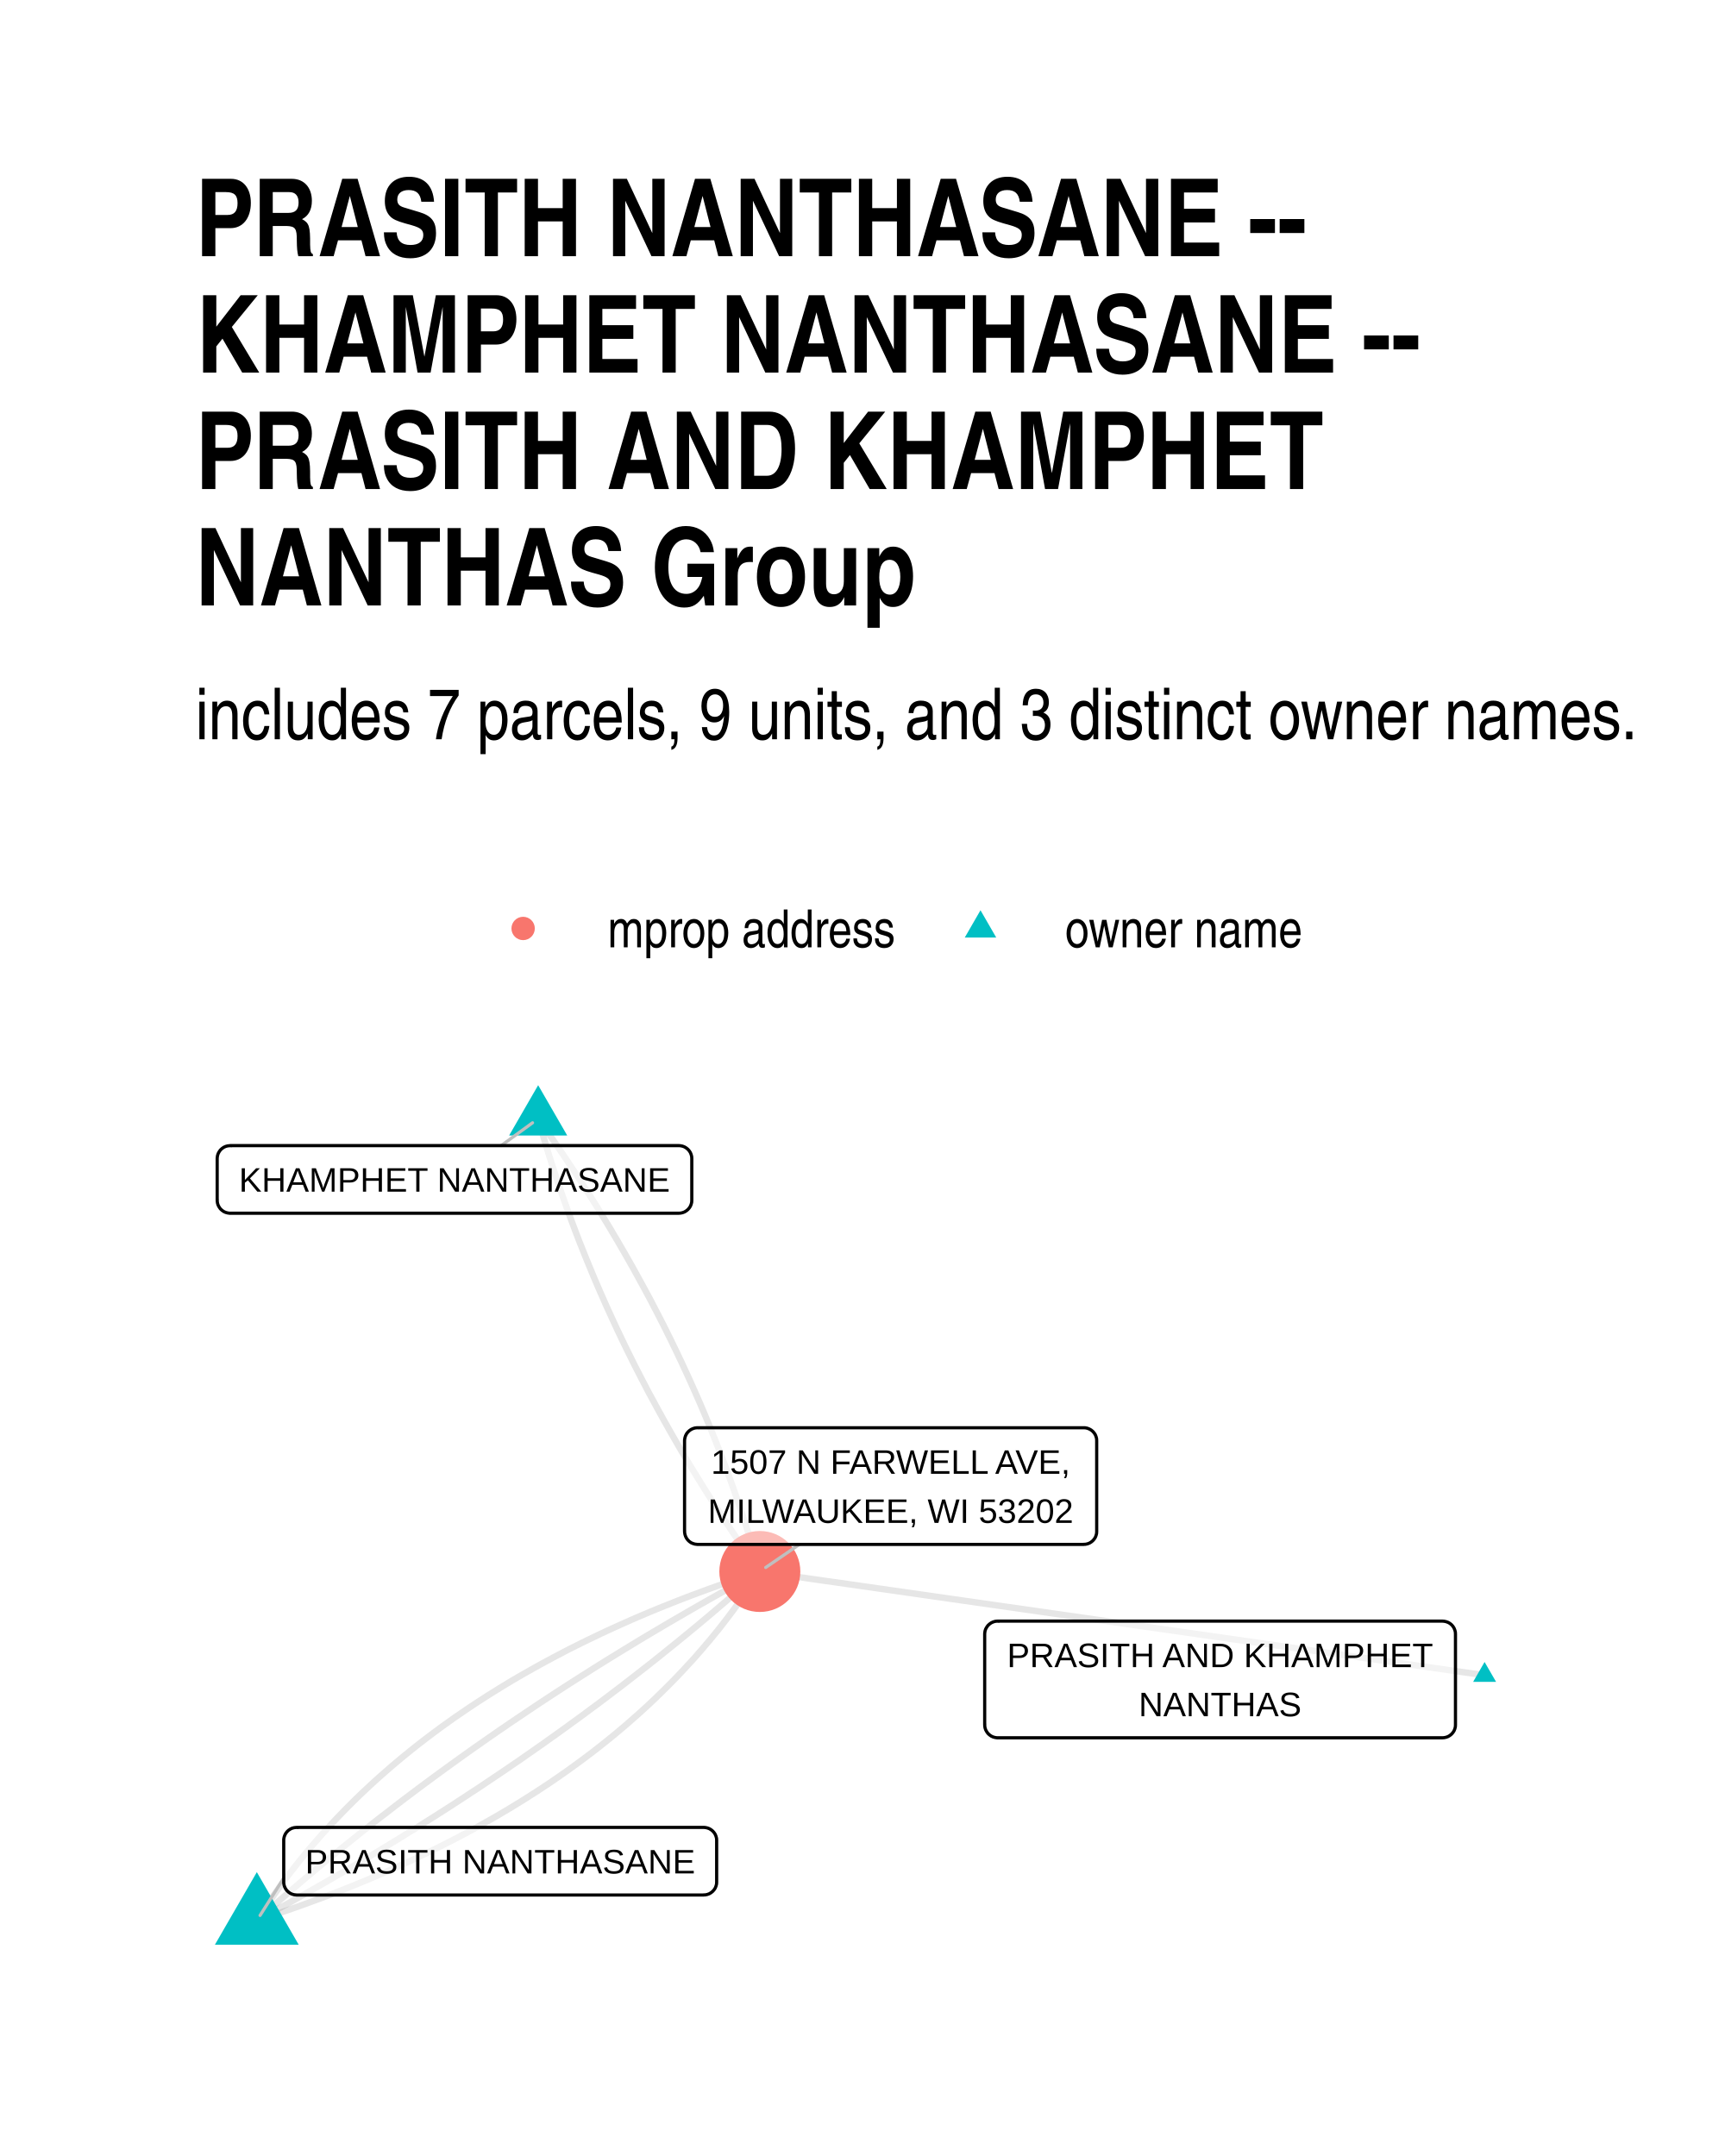
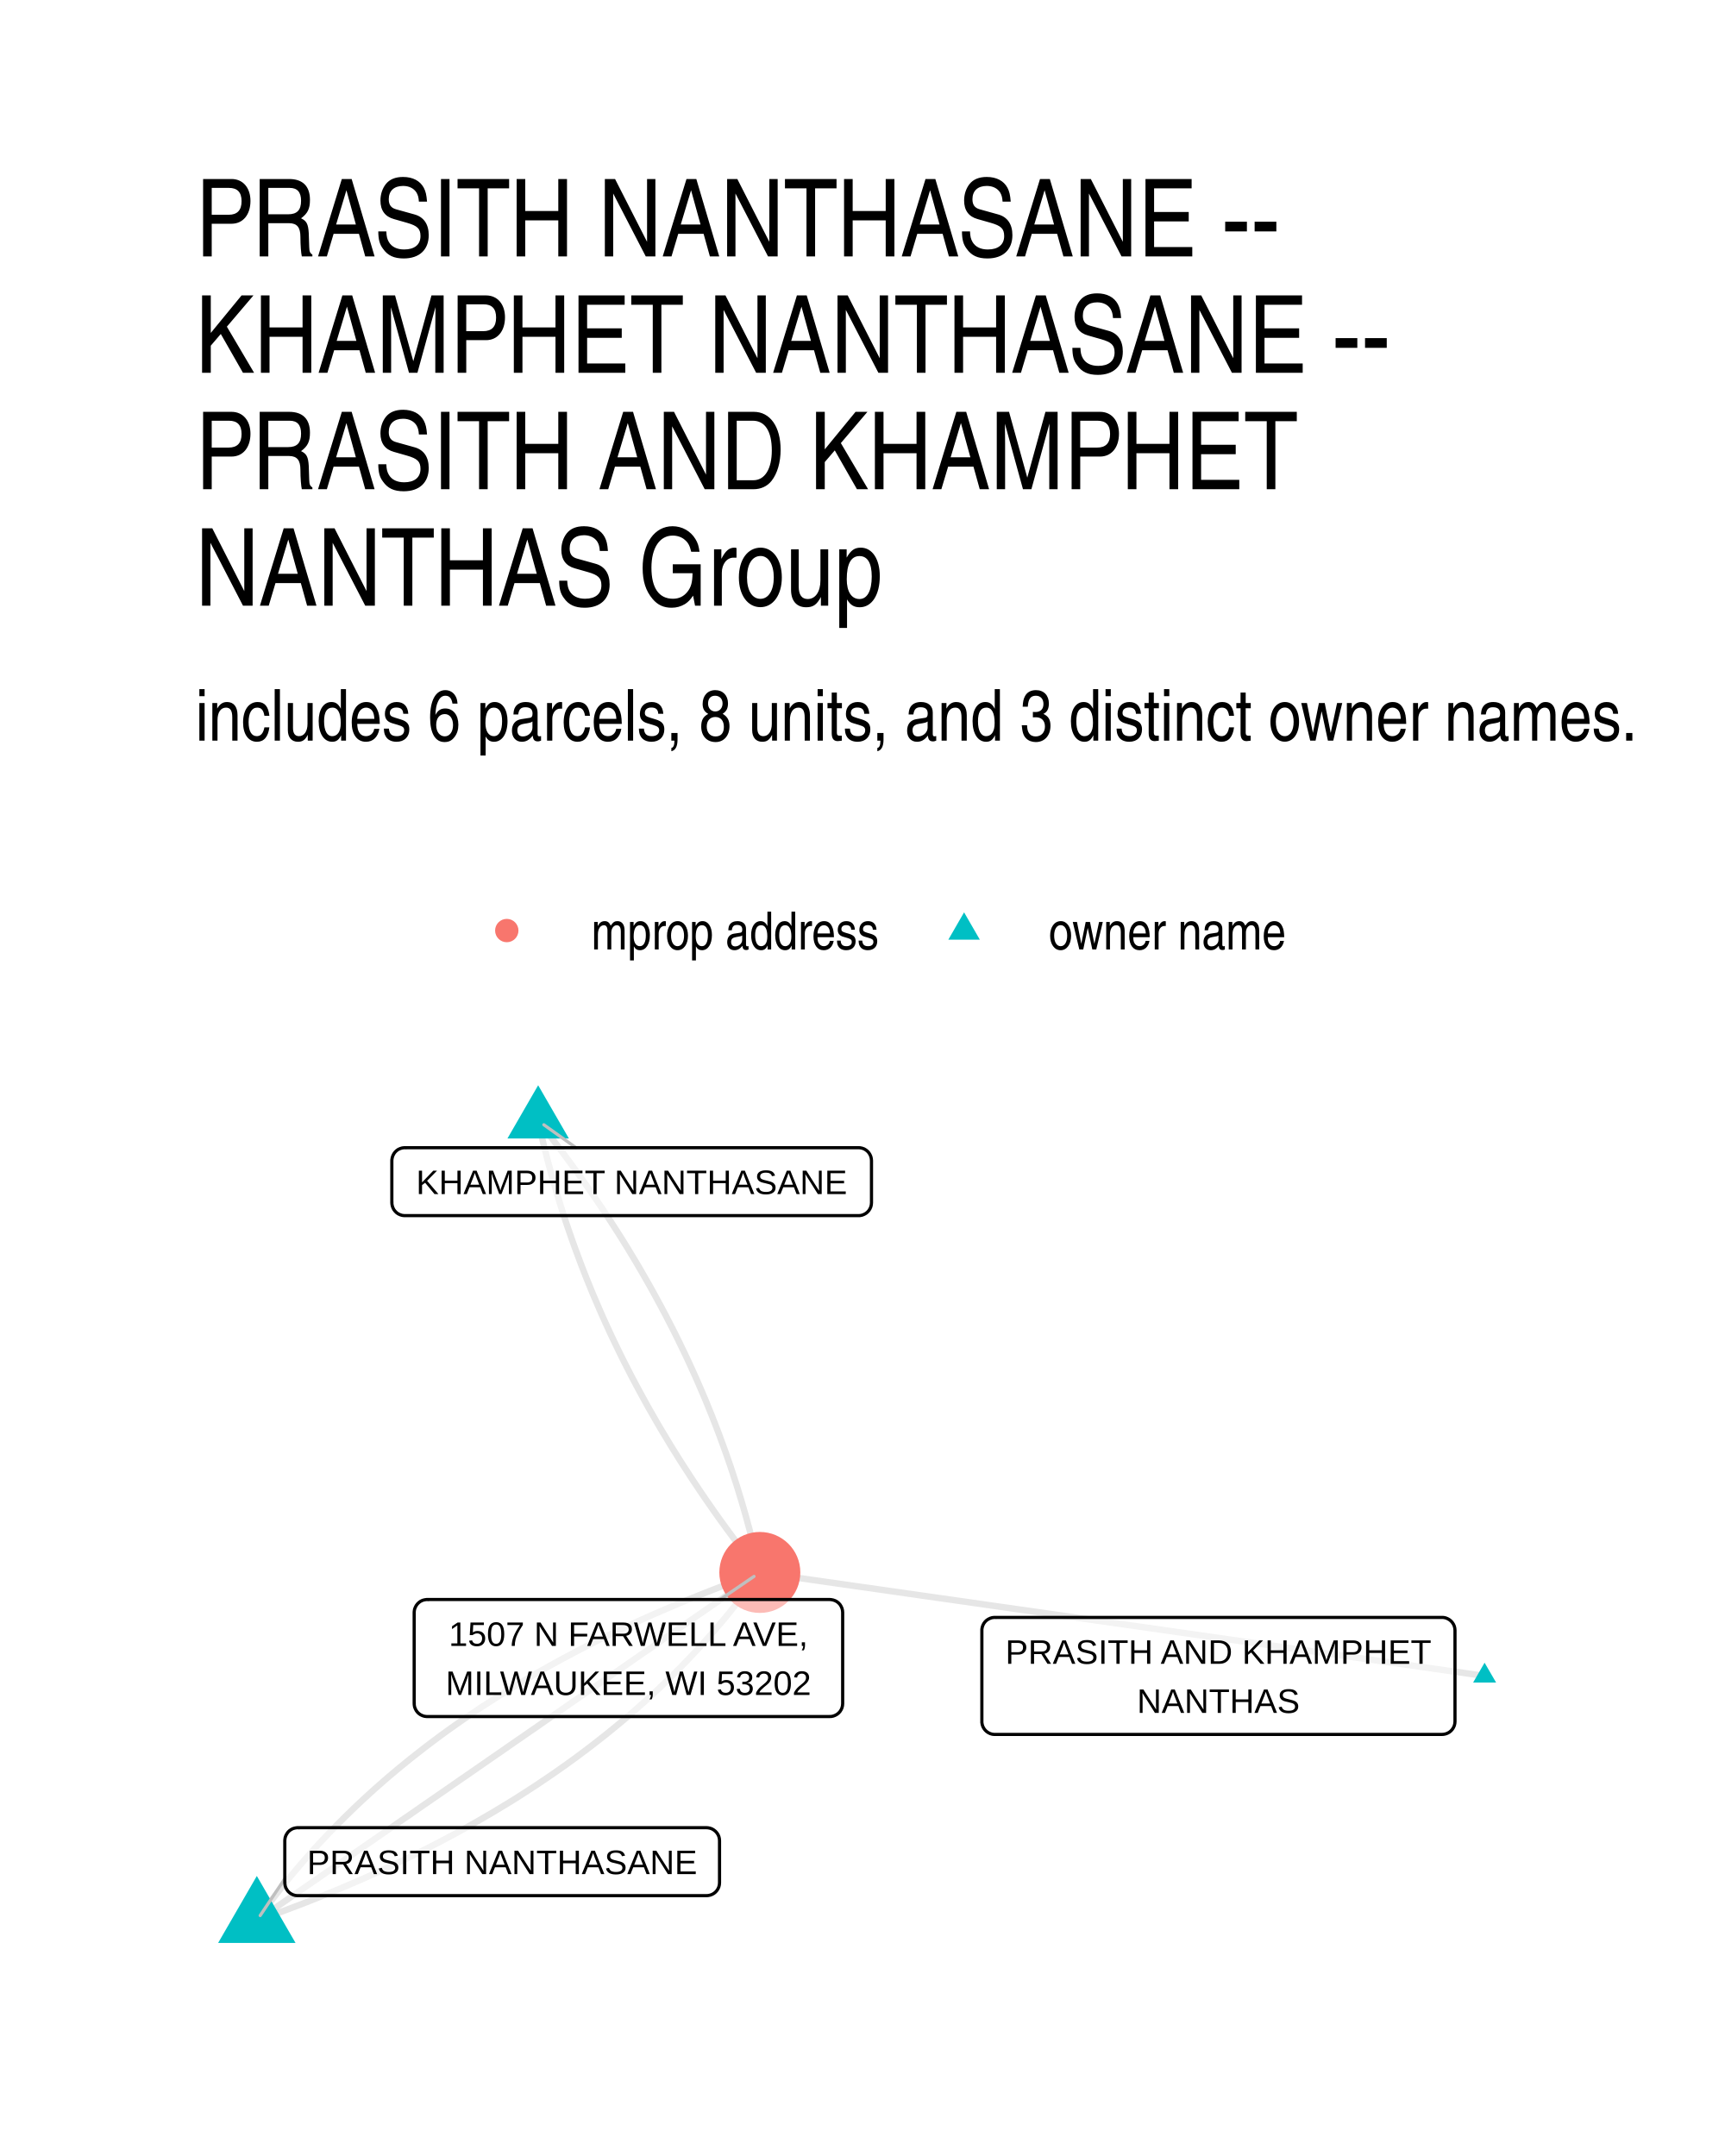
<svg xmlns="http://www.w3.org/2000/svg" width="384" height="480" class="svglite" viewBox="0 0 288 360">
  <defs>
-     <style>.svglite line,.svglite polyline,.svglite polygon,.svglite path,.svglite circle{fill:none;stroke:#000000;stroke-linecap:round;stroke-linejoin:round;stroke-miterlimit:10.00}</style>
+     <style>.svglite line,.svglite polyline,.svglite polygon,.svglite path,.svglite circle{fill:none;stroke:#000000;stroke-linecap:round;stroke-linejoin:round;stroke-miterlimit:10.00}.svglite text{white-space:pre}</style>
  </defs>
  <rect width="100%" height="100%" style="stroke-linecap:round;stroke-linejoin:round;stroke-miterlimit:10.00;stroke:none;fill:#FFFFFF" />
  <defs>
    <clipPath id="cpMC4wMHwyODguMDB8MC4wMHwzNjAuMDA=">
      <path d="M0 0h288v360H0z" />
    </clipPath>
  </defs>
  <g clip-path="url(#cpMC4wMHwyODguMDB8MC4wMHwzNjAuMDA=)">
    <path d="M0 0h288v360H0z" style="stroke-width:1.07;stroke:none;fill:#FFFFFF" />
  </g>
  <defs>
-     <clipPath id="cpMzIuNjN8MjU4LjExfDE4MC4xMHwzMjcuMzc=">
-       <path d="M32.63 180.1h225.48v147.27H32.63z" />
+     <clipPath id="cpMzIuNjN8MjU4LjExfDE4MC40NnwzMjcuMzc=">
+       <path d="M32.63 180.46h225.48v146.92H32.63z" />
    </clipPath>
  </defs>
-   <g clip-path="url(#cpMzIuNjN8MjU4LjExfDE4MC4xMHwzMjcuMzc=)">
-     <path d="m247.86 279.72-1.22-.17-1.22-.18-1.22-.17-1.23-.18-1.22-.17-1.22-.18-1.22-.17-1.23-.18-1.22-.17-1.22-.18-1.22-.17-1.22-.18-1.23-.17-1.22-.18-1.22-.17-1.22-.18-1.23-.17-1.22-.18-1.22-.17-1.22-.18-1.22-.17-1.23-.18-1.22-.17-1.22-.18-1.22-.17-1.23-.18-1.22-.17-1.22-.18-1.22-.17-1.22-.18-1.23-.17-1.22-.18-1.22-.17-1.22-.18-1.23-.17-1.22-.18-1.22-.17-1.22-.18-1.22-.17-1.23-.18-1.22-.17-1.22-.18-1.22-.17-1.23-.18-1.22-.17-1.22-.18-1.22-.17-1.22-.18-1.23-.17-1.22-.18-1.22-.17-1.22-.18-1.23-.17-1.22-.18-1.22-.17-1.22-.18-1.22-.17-1.23-.18-1.22-.17-1.22-.18-1.22-.17-1.23-.18-1.22-.17-1.22-.18-1.22-.17-1.22-.18-1.23-.17-1.22-.18-1.22-.17-1.22-.18-1.23-.17-1.22-.18-1.22-.17-1.22-.18-1.22-.17-1.23-.18-1.22-.17-1.22-.18-1.22-.17-1.23-.18-1.22-.17-1.22-.18-1.22-.17-1.22-.18-1.23-.17-1.22-.18-1.22-.17-1.22-.18-1.23-.17-1.22-.17-1.22-.18-1.22-.17-1.22-.18-1.23-.17-1.22-.18-1.22-.17-1.22-.18-1.23-.17-1.22-.18m-37.01-75.6.22.79.23.79.23.8.24.79.24.79.24.79.24.79.25.79.25.79.25.78.26.79.26.79.26.78.27.79.26.78.28.79.27.78.28.78.28.79.28.78.29.78.29.78.29.78.29.78.3.78.3.78.31.77.31.78.31.78.31.77.32.78.32.77.32.78.32.77.33.77.33.77.34.78.34.77.34.77.34.77.35.77.35.76.35.77.36.77.35.77.37.76.36.77.37.76.37.77.37.76.38.76.38.77.38.76.39.76.39.76.39.76.4.76.39.76.4.76.41.75.41.76.41.76.41.75.42.76.41.75.43.76.42.75.43.75.43.75.44.76.43.75.44.75.45.75.44.75.45.75.45.74.46.75.46.75.46.74.46.75.47.74.47.75.48.74.47.75.48.74.48.74.49.74.49.74.49.74.49.74.5.74.5.74.51.74.5.73.51.74.52.74.51.73.52.74.52.73m-83.98 58.28 1.19-.39 1.18-.39 1.18-.4 1.17-.4 1.16-.4 1.15-.41 1.15-.41 1.14-.42 1.14-.42 1.13-.42 1.12-.43 1.11-.43 1.11-.44 1.1-.44 1.09-.45 1.09-.44 1.07-.46 1.08-.45 1.06-.47 1.06-.46 1.05-.47 1.04-.48 1.04-.47 1.03-.48 1.02-.49 1.02-.49 1.01-.5 1-.49.99-.51.99-.5.98-.51.98-.52.96-.52.96-.52.96-.53.94-.53.94-.53.94-.54.92-.55.92-.54.91-.56.9-.55.9-.56.89-.57.88-.56.88-.58.87-.57.86-.58.86-.59.85-.59.84-.59.83-.6.83-.6.82-.6.81-.61.81-.61.8-.62.79-.62.79-.63.78-.63.77-.63.76-.64.76-.64.75-.65.74-.65.74-.65.73-.66.72-.66.72-.67.71-.67.7-.68.69-.68.69-.68.68-.69.68-.69.66-.69.66-.7.65-.71.65-.7.64-.71.63-.72.63-.72.61-.73.62-.72.6-.74.6-.73.59-.74.58-.75.58-.75.56-.75.57-.76.55-.76.55-.76.54-.77.54-.78.52-.77.52-.78.52-.79.5-.79" style="stroke-width:1.07;stroke:#000000;stroke-opacity:0.10;stroke-linecap:butt" />
-     <path d="m42.88 320.68.96-.52.96-.53.96-.52.95-.53.96-.52.95-.53.94-.53.95-.53.94-.54.95-.53.93-.53.94-.54.94-.54.93-.54.93-.54.93-.54.92-.55.92-.54.92-.55.92-.54.92-.55.91-.55.91-.55.91-.56.91-.55.9-.56.9-.56.9-.55.9-.56.9-.57.89-.56.89-.56.89-.57.88-.56.89-.57.88-.57.87-.57.88-.57.87-.58.88-.57.87-.58.86-.58.87-.58.86-.58.86-.58.86-.58.85-.59.86-.58.85-.59.84-.59.85-.59.84-.59.85-.59.83-.6.84-.59.84-.6.83-.6.83-.6.82-.6.83-.6.82-.6.82-.61.82-.61.82-.6.81-.61.81-.61.81-.62.81-.61.8-.61.8-.62.8-.62.8-.62.79-.62.8-.62.79-.62.78-.62.79-.63.78-.63.78-.63.78-.63.78-.63.77-.63.77-.63.77-.64.77-.63.76-.64.77-.64.76-.64.75-.64.76-.65.75-.64.75-.65.75-.65.75-.64.74-.66.74-.65.74-.65.74-.65.73-.66" style="stroke-width:1.07;stroke:#000000;stroke-opacity:0.10;stroke-linecap:butt" />
-     <path d="m42.88 320.68.73-.66.74-.65.74-.65.74-.66.74-.65.75-.65.75-.64.75-.65.75-.64.75-.65.76-.64.76-.64.76-.64.77-.64.77-.63.77-.64.77-.63.77-.64.78-.63.78-.63.78-.62.78-.63.78-.63.79-.62.79-.62.8-.63.79-.62.8-.61.8-.62.8-.62.8-.61.81-.62.81-.61.81-.61.81-.61.82-.61.82-.6.82-.61.82-.6.82-.6.83-.6.83-.6.83-.6.84-.6.83-.59.84-.6.85-.59.84-.59.84-.59.85-.59.85-.59.86-.58.85-.59.86-.58.86-.58.86-.58.87-.58.86-.58.87-.58.87-.57.88-.58.87-.57.88-.57.88-.57.89-.57.88-.56.89-.57.89-.56.89-.57.9-.56.9-.56.9-.56.9-.55.9-.56.91-.55.91-.56.91-.55.91-.55.92-.55.92-.55.92-.54.92-.55.92-.54.93-.54.93-.54.93-.54.94-.54.93-.54.94-.53.95-.54.94-.53.94-.53.95-.53.95-.53.96-.53.95-.52.96-.53.96-.52.96-.52" style="stroke-width:1.07;stroke:#000000;stroke-opacity:0.10;stroke-linecap:butt" />
-     <path d="m42.88 320.68.5-.79.52-.79.52-.78.52-.78.54-.77.54-.77.55-.76.55-.77.56-.75.57-.76.58-.74.58-.75.59-.74.6-.74.6-.73.61-.73.62-.72.63-.72.63-.72.64-.71.64-.71.66-.7.66-.7.66-.69.68-.7.68-.68.69-.69.69-.68.7-.67.71-.67.72-.67.72-.66.73-.66.74-.65.74-.65.75-.65.76-.64.76-.64.77-.63.78-.63.79-.63.79-.62.8-.62.81-.61.81-.61.82-.61.83-.6.83-.59.84-.6.85-.58.86-.59.86-.58.87-.58.88-.57.88-.57.89-.56.9-.56.9-.56.91-.55.92-.55.92-.54.94-.54.94-.53.94-.53.95-.53.96-.52.97-.52.98-.52.98-.51.98-.51 1-.5 1-.5 1.01-.49 1.02-.49 1.02-.49 1.03-.48 1.04-.48 1.04-.47 1.05-.47 1.06-.47 1.06-.46 1.07-.45 1.08-.46 1.09-.45 1.09-.44 1.1-.44 1.11-.44 1.11-.43 1.12-.43 1.13-.42 1.13-.42 1.15-.42 1.14-.41 1.16-.41 1.16-.41 1.17-.4 1.18-.39 1.18-.39 1.19-.39" style="stroke-width:1.07;stroke:#000000;stroke-opacity:0.10;stroke-linecap:butt" />
-     <path d="m89.85 186.8.52.73.52.74.51.73.52.74.51.73.5.74.51.74.5.74.5.74.49.74.49.74.49.74.49.74.48.74.48.74.47.75.48.74.47.74.47.75.46.74.46.75.46.75.46.75.45.74.45.75.44.75.45.75.44.75.43.75.44.75.43.76.43.75.42.75.43.76.41.75.42.76.41.75.41.76.41.76.41.75.4.76.39.76.4.76.39.76.39.76.39.76.38.76.38.77.38.76.37.76.37.77.37.76.36.77.37.76.35.77.36.77.35.76.35.77.35.77.34.77.34.77.34.77.34.77.33.78.33.77.32.77.32.78.32.77.32.78.31.77.31.78.31.78.31.77.3.78.3.78.29.78.29.78.29.78.29.78.28.78.28.78.28.79.27.78.28.79.26.78.27.79.26.78.26.79.26.79.25.78.25.79.25.79.24.79.24.79.24.79.24.79.23.79.23.8.22.79" style="stroke-width:1.07;stroke:#000000;stroke-opacity:0.10;stroke-linecap:butt" />
-     <path d="m247.86 277.51 1.92 3.32h-3.83zM89.85 181.2l4.85 8.4H85zM42.88 312.6l6.99 12.12H35.88z" style="stroke-width:0.71;stroke:none;fill:#00BFC4" />
-     <circle cx="126.86" cy="262.4" r="6.76" style="stroke-width:0.71;stroke:none;fill:#F8766D" />
-     <path d="m83.67 191.29 5.24-3.81M47.37 313.59l-3.95 6.24m90.05-61.95-5.63 3.85" style="stroke-width:0.53;stroke:#BFBFBF" />
-     <path d="M166.56 290.17h74.28-.08l.34-.02.34-.07.33-.12.3-.18.27-.22.23-.26.19-.29.13-.32.09-.34.02-.34h0v-15.16h0l-.02-.35-.09-.33-.13-.32-.19-.3-.23-.26-.27-.22-.3-.17-.33-.12-.34-.07-.26-.02h-74.28l.26.02-.35-.02-.34.04-.33.1-.32.15-.28.2-.26.24-.2.28-.17.3-.11.33-.05.35-.01.17v15.16l.01-.18v.35l.05.34.11.33.17.31.2.28.26.24.28.2.32.15.33.09.34.05z" style="stroke-width:0.53;fill:#FFFFFF;fill-opacity:0.50" />
-     <text x="203.7" y="278.37" lengthAdjust="spacingAndGlyphs" style="font-size:5.69px;font-family:Arial" text-anchor="middle" textLength="71.4">PRASITH AND KHAMPHET</text>
-     <text x="203.7" y="286.57" lengthAdjust="spacingAndGlyphs" style="font-size:5.69px;font-family:Arial" text-anchor="middle" textLength="27.17">NANTHAS</text>
-     <path d="M38.42 202.58h74.92-.08l.35-.02.34-.07.32-.12.3-.18.27-.22.23-.26.19-.29.13-.32.09-.34.02-.34h0v-6.97h0l-.02-.34-.09-.34-.13-.32-.19-.29-.23-.26-.27-.22-.3-.18-.32-.12-.34-.07-.27-.02H38.42l.26.02-.35-.01-.34.04-.33.09-.32.15-.28.2-.26.24-.2.28-.17.31-.11.33-.05.34-.01.17v6.97l.01-.18v.35l.05.34.11.33.17.31.2.28.26.24.28.2.32.15.33.09.34.05z" style="stroke-width:0.53;fill:#FFFFFF;fill-opacity:0.50" />
-     <text x="75.88" y="198.98" lengthAdjust="spacingAndGlyphs" style="font-size:5.69px;font-family:Arial" text-anchor="middle" textLength="72.04">KHAMPHET NANTHASANE</text>
-     <path d="M49.53 316.42h67.96l-.08-.01.34-.01.34-.07.33-.12.3-.18.27-.22.23-.26.19-.29.13-.32.09-.34.02-.34h0v-6.97h0l-.02-.34-.09-.34-.13-.32-.19-.29-.23-.26-.27-.22-.3-.18-.33-.12-.34-.07-.26-.02H49.53l.26.02-.35-.01-.35.04-.33.09-.31.15-.29.2-.25.24-.21.28-.16.31-.11.33-.06.34v7.14-.18.35l.06.34.11.33.16.31.21.28.25.24.29.2.31.15.33.09.35.04z" style="stroke-width:0.53;fill:#FFFFFF;fill-opacity:0.50" />
-     <text x="83.51" y="312.82" lengthAdjust="spacingAndGlyphs" style="font-size:5.69px;font-family:Arial" text-anchor="middle" textLength="65.09">PRASITH NANTHASANE</text>
-     <path d="M116.45 257.88h64.49l-.08-.01.34-.01.34-.07.33-.12.3-.18.27-.22.23-.26.19-.29.13-.32.09-.34.02-.34h0v-15.16h0l-.02-.35-.09-.34-.13-.32-.19-.29-.23-.26-.27-.22-.3-.17-.33-.13-.34-.07-.26-.01h-64.49l.26.01-.34-.01-.35.04-.33.1-.32.15-.28.2-.25.24-.21.27-.16.31-.11.33-.06.34-.01.18v15.16l.01-.18v.35l.06.34.11.33.16.31.21.28.25.24.28.2.32.14.33.1.35.04z" style="stroke-width:0.53;fill:#FFFFFF;fill-opacity:0.50" />
-     <text x="148.7" y="246.08" lengthAdjust="spacingAndGlyphs" style="font-size:5.69px;font-family:Arial" text-anchor="middle" textLength="61.3">1507 N FARWELL AVE,</text>
-     <text x="148.7" y="254.28" lengthAdjust="spacingAndGlyphs" style="font-size:5.69px;font-family:Arial" text-anchor="middle" textLength="61.61">MILWAUKEE, WI 53202</text>
+   <g clip-path="url(#cpMzIuNjN8MjU4LjExfDE4MC40NnwzMjcuMzc=)">
+     <path d="m247.86 279.84-1.22-.18-1.22-.17-1.22-.18-1.23-.17-1.22-.17-1.22-.18-1.22-.17-1.23-.18-1.22-.17-1.22-.18-1.22-.17-1.22-.18-1.23-.17-1.22-.18-1.22-.17-1.22-.18-1.23-.17-1.22-.17-1.22-.18-1.22-.17-1.22-.18-1.23-.17-1.22-.18-1.22-.17-1.22-.18-1.23-.17-1.22-.18-1.22-.17-1.22-.17-1.22-.18-1.23-.17-1.22-.18-1.22-.17-1.22-.18-1.23-.17-1.22-.18-1.22-.17-1.22-.18-1.22-.17-1.23-.17-1.22-.18-1.22-.17-1.22-.18-1.23-.17-1.22-.18-1.22-.17-1.22-.18-1.22-.17-1.23-.18-1.22-.17-1.22-.18-1.22-.17-1.23-.17-1.22-.18-1.22-.17-1.22-.18-1.22-.17-1.23-.18-1.22-.17-1.22-.18-1.22-.17-1.23-.18-1.22-.17-1.22-.17-1.22-.18-1.22-.17-1.23-.18-1.22-.17-1.22-.18-1.22-.17-1.23-.18-1.22-.17-1.22-.18-1.22-.17-1.22-.17-1.23-.18-1.22-.17-1.22-.18-1.22-.17-1.23-.18-1.22-.17-1.22-.18-1.22-.17-1.22-.18-1.23-.17-1.22-.17-1.22-.18-1.22-.17-1.23-.18-1.22-.17-1.22-.18-1.22-.17-1.22-.18-1.23-.17-1.22-.18-1.22-.17-1.22-.18-1.23-.17-1.22-.17m-37.01-75.42.17.8.19.8.18.8.19.79.19.8.2.8.2.8.2.79.21.8.22.79.21.79.22.8.23.79.23.79.23.79.24.79.24.79.24.78.25.79.26.79.25.78.26.78.27.79.27.78.27.78.28.78.28.78.29.78.29.78.29.78.3.78.3.77.3.78.31.77.32.78.31.77.32.77.33.77.33.77.33.77.34.77.34.77.35.77.35.77.35.76.36.77.36.76.37.76.37.77.37.76.38.76.38.76.39.76.39.76.39.76.4.75.4.76.41.75.41.76.41.75.42.76.42.75.43.75.43.75.43.75.44.75.44.75.45.74.45.75.45.75.46.74.47.75.46.74.47.74.48.74.48.74.48.75.48.73.5.74.49.74.5.74.5.73.51.74.51.73.51.74.52.73.52.73.53.73.53.73.54.73.54.73.54.73.55.73.55.73.55.72.56.73.56.72.57.72.57.73m-83.98 58.13 1.15-.4 1.15-.42 1.14-.41 1.13-.42 1.13-.43 1.12-.42 1.11-.43 1.11-.44 1.11-.44 1.09-.44 1.09-.44 1.09-.45 1.07-.45 1.08-.46 1.06-.46 1.06-.46 1.05-.47 1.05-.47 1.04-.48 1.04-.47 1.02-.49 1.03-.48 1.01-.49 1.01-.49 1.01-.5.99-.5.99-.5.99-.51.98-.51.97-.52.97-.51.96-.53.95-.52.95-.53.94-.53.93-.54.93-.54.93-.54.91-.55.91-.55.91-.55.9-.56.89-.56.88-.57.88-.57.88-.57.86-.58.86-.58.86-.58.85-.59.84-.59.83-.59.83-.6.83-.6.81-.61.82-.61.8-.61.8-.62.79-.62.79-.62.78-.63.77-.63.77-.63.76-.64.76-.64.75-.65.74-.65.73-.65.74-.66.72-.66.72-.66.71-.67.7-.67.7-.68.7-.67.68-.69.69-.68.67-.69.67-.69.66-.7.66-.7.65-.7.64-.71.64-.71.63-.72.62-.71.62-.73.61-.72.61-.73.6-.73.59-.74.59-.74.58-.74.58-.75.57-.75.56-.76.56-.76.55-.76.54-.76" style="stroke-width:1.07;stroke:#000000;stroke-opacity:0.10;stroke-linecap:butt" />
+     <path d="m42.88 320.69.85-.58.84-.59.85-.59.85-.58.85-.59.85-.59.85-.59.84-.58.85-.59.85-.59.85-.59.85-.58.85-.59.84-.59.85-.58.85-.59.85-.59.85-.59.85-.58.84-.59.85-.59.85-.59.85-.58.85-.59.85-.59.84-.58.85-.59.85-.59.85-.59.85-.58.85-.59.84-.59.85-.59.85-.58.85-.59.85-.59.85-.58.84-.59.85-.59.85-.59.85-.58.85-.59.85-.59.84-.58.85-.59.85-.59.85-.59.85-.58.85-.59.84-.59.85-.59.85-.58.85-.59.85-.59.85-.58.84-.59.85-.59.85-.59.85-.58.85-.59.85-.59.84-.59.85-.58.85-.59.85-.59.85-.58.85-.59.84-.59.85-.59.85-.58.85-.59.85-.59.85-.59.84-.58.85-.59.85-.59.85-.58.85-.59.85-.59.84-.59.85-.58.85-.59.85-.59.85-.59.85-.58.84-.59.85-.59.85-.58.85-.59.85-.59.85-.59.84-.58.85-.59.85-.59.85-.59.85-.58.85-.59.84-.59.85-.58" style="stroke-width:1.07;stroke:#000000;stroke-opacity:0.10;stroke-linecap:butt" />
+     <path d="m42.88 320.69.54-.76.55-.76.56-.76.56-.76.57-.75.58-.74.58-.75.58-.74.6-.74.6-.73.61-.73.61-.72.62-.73.62-.71.63-.72.64-.71.64-.71.65-.7.66-.7.66-.7.67-.69.67-.69.69-.68.68-.69.7-.67.69-.68.71-.67.71-.67.72-.66.72-.66.73-.66.74-.65.74-.65.75-.65.76-.64.76-.64.77-.63.77-.63.78-.63.79-.62.79-.62.8-.62.8-.61.82-.61.81-.61.83-.6.83-.6.83-.59.84-.59.85-.59.86-.58.86-.58.86-.58.88-.57.88-.57.88-.57.89-.56.9-.56.91-.55.91-.55.91-.55.93-.54.93-.54.93-.54.94-.53.95-.53.95-.52.96-.53.97-.51.97-.52.98-.51.99-.51.99-.5.99-.5 1.01-.5 1.01-.49 1.01-.49 1.03-.48 1.02-.49 1.04-.47 1.04-.48 1.05-.47 1.05-.47 1.06-.46 1.06-.46 1.08-.45 1.07-.46 1.09-.45 1.09-.44 1.09-.44 1.11-.44 1.11-.44 1.11-.43 1.12-.42 1.13-.43 1.13-.42 1.14-.41 1.15-.42 1.15-.4" style="stroke-width:1.07;stroke:#000000;stroke-opacity:0.10;stroke-linecap:butt" />
+     <path d="m89.85 187.14.57.72.57.72.56.73.56.72.55.73.55.72.55.73.54.73.54.73.54.73.53.73.53.73.52.73.52.73.51.74.51.73.51.74.5.73.5.74.5.74.49.74.48.74.49.74.47.74.48.74.47.74.47.74.46.75.46.74.45.75.45.75.45.74.44.75.44.75.43.75.43.75.43.75.42.75.42.76.41.75.41.76.41.75.4.76.4.75.39.76.39.76.39.76.38.76.38.76.37.76.37.77.37.76.36.76.36.77.35.76.35.77.35.77.34.77.34.77.33.77.33.77.33.77.32.77.31.77.32.78.31.77.3.78.3.77.3.78.3.78.28.78.29.78.28.78.28.78.27.78.27.78.27.79.26.78.25.79.26.78.25.79.24.79.24.78.24.79.23.79.23.79.23.8.22.79.21.79.22.79.21.8.2.79.2.8.2.8.19.8.19.79.19.8.18.8.17.81" style="stroke-width:1.07;stroke:#000000;stroke-opacity:0.10;stroke-linecap:butt" />
+     <path d="m247.86 277.63 1.92 3.31h-3.83zM89.85 181.21l5.13 8.89H84.72zM42.88 313.24l6.46 11.18H36.42z" style="stroke-width:0.71;stroke:none;fill:#00BFC4" />
+     <circle cx="126.86" cy="262.56" r="6.76" style="stroke-width:0.71;stroke:none;fill:#F8766D" />
+     <path d="m96.16 191.64-5.36-3.83M47.55 313.69l-4.11 6.16m76.8-52.77 5.65-3.86" style="stroke-width:0.53;stroke:#BFBFBF" />
+     <path d="M166.09 289.61h74.67-.09l.35-.02.34-.07.32-.12.3-.17.27-.22.23-.26.19-.3.14-.32.08-.33.03-.35h0v-15.22h0l-.03-.35-.08-.34-.14-.32-.19-.29-.23-.26-.27-.22-.3-.17-.32-.13-.34-.07-.26-.01h-74.67l.26.01-.35-.01-.35.04-.33.1-.31.15-.29.19-.25.24-.21.28-.16.31-.11.33-.06.34v15.4-.18.35l.06.35.11.33.16.3.21.28.25.24.29.2.31.15.33.1.35.04z" style="stroke-width:0.53;fill:#FFFFFF;fill-opacity:0.50" />
+     <text x="203.42" y="277.81" lengthAdjust="spacingAndGlyphs" style="font-size:5.69px;font-family:&quot;Liberation Sans&quot;" text-anchor="middle" textLength="71.79">PRASITH AND KHAMPHET</text>
+     <text x="203.42" y="286.01" lengthAdjust="spacingAndGlyphs" style="font-size:5.69px;font-family:&quot;Liberation Sans&quot;" text-anchor="middle" textLength="27.65">NANTHAS</text>
+     <path d="M67.58 202.98h75.76-.08l.34-.01.34-.07.33-.13.3-.17.27-.22.23-.26.18-.29.14-.32.08-.34.03-.35h0v-7.02h0l-.03-.35-.08-.34-.14-.32-.18-.29-.23-.26-.27-.22-.3-.18-.33-.12-.34-.07-.26-.01H67.58l.26.01-.34-.01-.35.04-.33.1-.32.14-.28.2-.25.24-.21.28-.16.31-.11.33-.06.34-.01.18v7.02l.01-.17v.35l.06.34.11.33.16.31.21.27.25.25.28.19.32.15.33.1.35.04z" style="stroke-width:0.53;fill:#FFFFFF;fill-opacity:0.50" />
+     <text x="105.46" y="199.38" lengthAdjust="spacingAndGlyphs" style="font-size:5.69px;font-family:&quot;Liberation Sans&quot;" text-anchor="middle" textLength="72.88">KHAMPHET NANTHASANE</text>
+     <path d="M49.71 316.53h68.26-.09l.35-.02.34-.07.32-.12.3-.17.27-.22.23-.26.19-.3.14-.32.08-.33.03-.35h0v-7.03h0l-.03-.34-.08-.34-.14-.32-.19-.29-.23-.26-.27-.22-.3-.18-.32-.12-.34-.07-.26-.02H49.71l.26.02-.35-.02-.34.05-.34.09-.31.15-.29.2-.25.24-.2.28-.17.31-.11.33-.05.34-.01.17v7.03l.01-.17v.34l.05.35.11.33.17.3.2.28.25.24.29.2.31.15.34.1.34.04z" style="stroke-width:0.53;fill:#FFFFFF;fill-opacity:0.50" />
+     <text x="83.84" y="312.93" lengthAdjust="spacingAndGlyphs" style="font-size:5.69px;font-family:&quot;Liberation Sans&quot;" text-anchor="middle" textLength="65.38">PRASITH NANTHASANE</text>
+     <path d="M71.31 286.62h67.22-.09l.35-.01.34-.07.33-.13.3-.17.27-.22.23-.26.18-.29.14-.32.08-.34.03-.35h0v-15.22h0l-.03-.34-.08-.34-.14-.32-.18-.3-.23-.26-.27-.22-.3-.17-.33-.12-.34-.07-.26-.02H71.31l.26.02-.34-.02-.35.05-.33.09-.32.15-.28.2-.25.24-.21.28-.16.31-.12.32-.05.35-.01.17v15.22l.01-.17v.35l.05.34.12.33.16.31.21.28.25.24.28.19.32.15.33.1.35.04z" style="stroke-width:0.53;fill:#FFFFFF;fill-opacity:0.50" />
+     <text x="104.92" y="274.83" lengthAdjust="spacingAndGlyphs" style="font-size:5.69px;font-family:&quot;Liberation Sans&quot;" text-anchor="middle" textLength="62.88">1507 N FARWELL AVE,</text>
+     <text x="104.92" y="283.02" lengthAdjust="spacingAndGlyphs" style="font-size:5.69px;font-family:&quot;Liberation Sans&quot;" text-anchor="middle" textLength="64.34">MILWAUKEE, WI 53202</text>
  </g>
  <g clip-path="url(#cpMC4wMHwyODguMDB8MC4wMHwzNjAuMDA=)">
-     <circle cx="87.34" cy="155.03" r="1.95" style="stroke-width:0.71;stroke:none;fill:#F8766D" />
-     <path d="m163.7 151.99 2.63 4.56h-5.26z" style="stroke-width:0.71;stroke:none;fill:#00BFC4" />
-     <text x="101.46" y="158.18" lengthAdjust="spacingAndGlyphs" style="font-size:8.80px;font-family:Arial Narrow" textLength="48.12">mprop address</text>
-     <text x="177.82" y="158.18" lengthAdjust="spacingAndGlyphs" style="font-size:8.80px;font-family:Arial Narrow" textLength="39.69">owner name</text>
-     <text x="32.63" y="123.44" lengthAdjust="spacingAndGlyphs" style="font-size:12.00px;font-family:Arial Narrow" textLength="241.29">includes 7 parcels, 9 units, and 3 distinct owner names.</text>
-     <text x="32.63" y="42.78" lengthAdjust="spacingAndGlyphs" style="font-size:18.00px;font-weight:bold;font-family:Arial Narrow" textLength="186.09">PRASITH NANTHASANE --</text>
-     <text x="32.63" y="62.22" lengthAdjust="spacingAndGlyphs" style="font-size:18.00px;font-weight:bold;font-family:Arial Narrow" textLength="204.94">KHAMPHET NANTHASANE --</text>
-     <text x="32.63" y="81.66" lengthAdjust="spacingAndGlyphs" style="font-size:18.00px;font-weight:bold;font-family:Arial Narrow" textLength="188.04">PRASITH AND KHAMPHET</text>
-     <text x="32.63" y="101.1" lengthAdjust="spacingAndGlyphs" style="font-size:18.00px;font-weight:bold;font-family:Arial Narrow" textLength="120.51">NANTHAS Group</text>
+     <circle cx="84.61" cy="155.38" r="1.95" style="stroke-width:0.71;stroke:none;fill:#F8766D" />
+     <path d="m160.96 152.34 2.63 4.56h-5.26z" style="stroke-width:0.71;stroke:none;fill:#00BFC4" />
+     <text x="98.73" y="158.54" lengthAdjust="spacingAndGlyphs" style="font-size:8.80px;font-weight:0;font-family:&quot;Nimbus Sans Narrow&quot;" textLength="48.11">mprop address</text>
+     <text x="175.08" y="158.54" lengthAdjust="spacingAndGlyphs" style="font-size:8.80px;font-weight:0;font-family:&quot;Nimbus Sans Narrow&quot;" textLength="39.69">owner name</text>
+     <text x="32.63" y="123.67" lengthAdjust="spacingAndGlyphs" style="font-size:12.00px;font-weight:0;font-family:&quot;Nimbus Sans Narrow&quot;" textLength="241.18">includes 6 parcels, 8 units, and 3 distinct owner names.</text>
+     <text x="32.63" y="42.81" lengthAdjust="spacingAndGlyphs" style="font-size:18.00px;font-weight:0;font-family:&quot;Nimbus Sans Narrow&quot;" textLength="186.15">PRASITH NANTHASANE --</text>
+     <text x="32.63" y="62.25" lengthAdjust="spacingAndGlyphs" style="font-size:18.00px;font-weight:0;font-family:&quot;Nimbus Sans Narrow&quot;" textLength="205">KHAMPHET NANTHASANE --</text>
+     <text x="32.63" y="81.69" lengthAdjust="spacingAndGlyphs" style="font-size:18.00px;font-weight:0;font-family:&quot;Nimbus Sans Narrow&quot;" textLength="188.61">PRASITH AND KHAMPHET</text>
+     <text x="32.63" y="101.13" lengthAdjust="spacingAndGlyphs" style="font-size:18.00px;font-weight:0;font-family:&quot;Nimbus Sans Narrow&quot;" textLength="120.55">NANTHAS Group</text>
  </g>
</svg>
